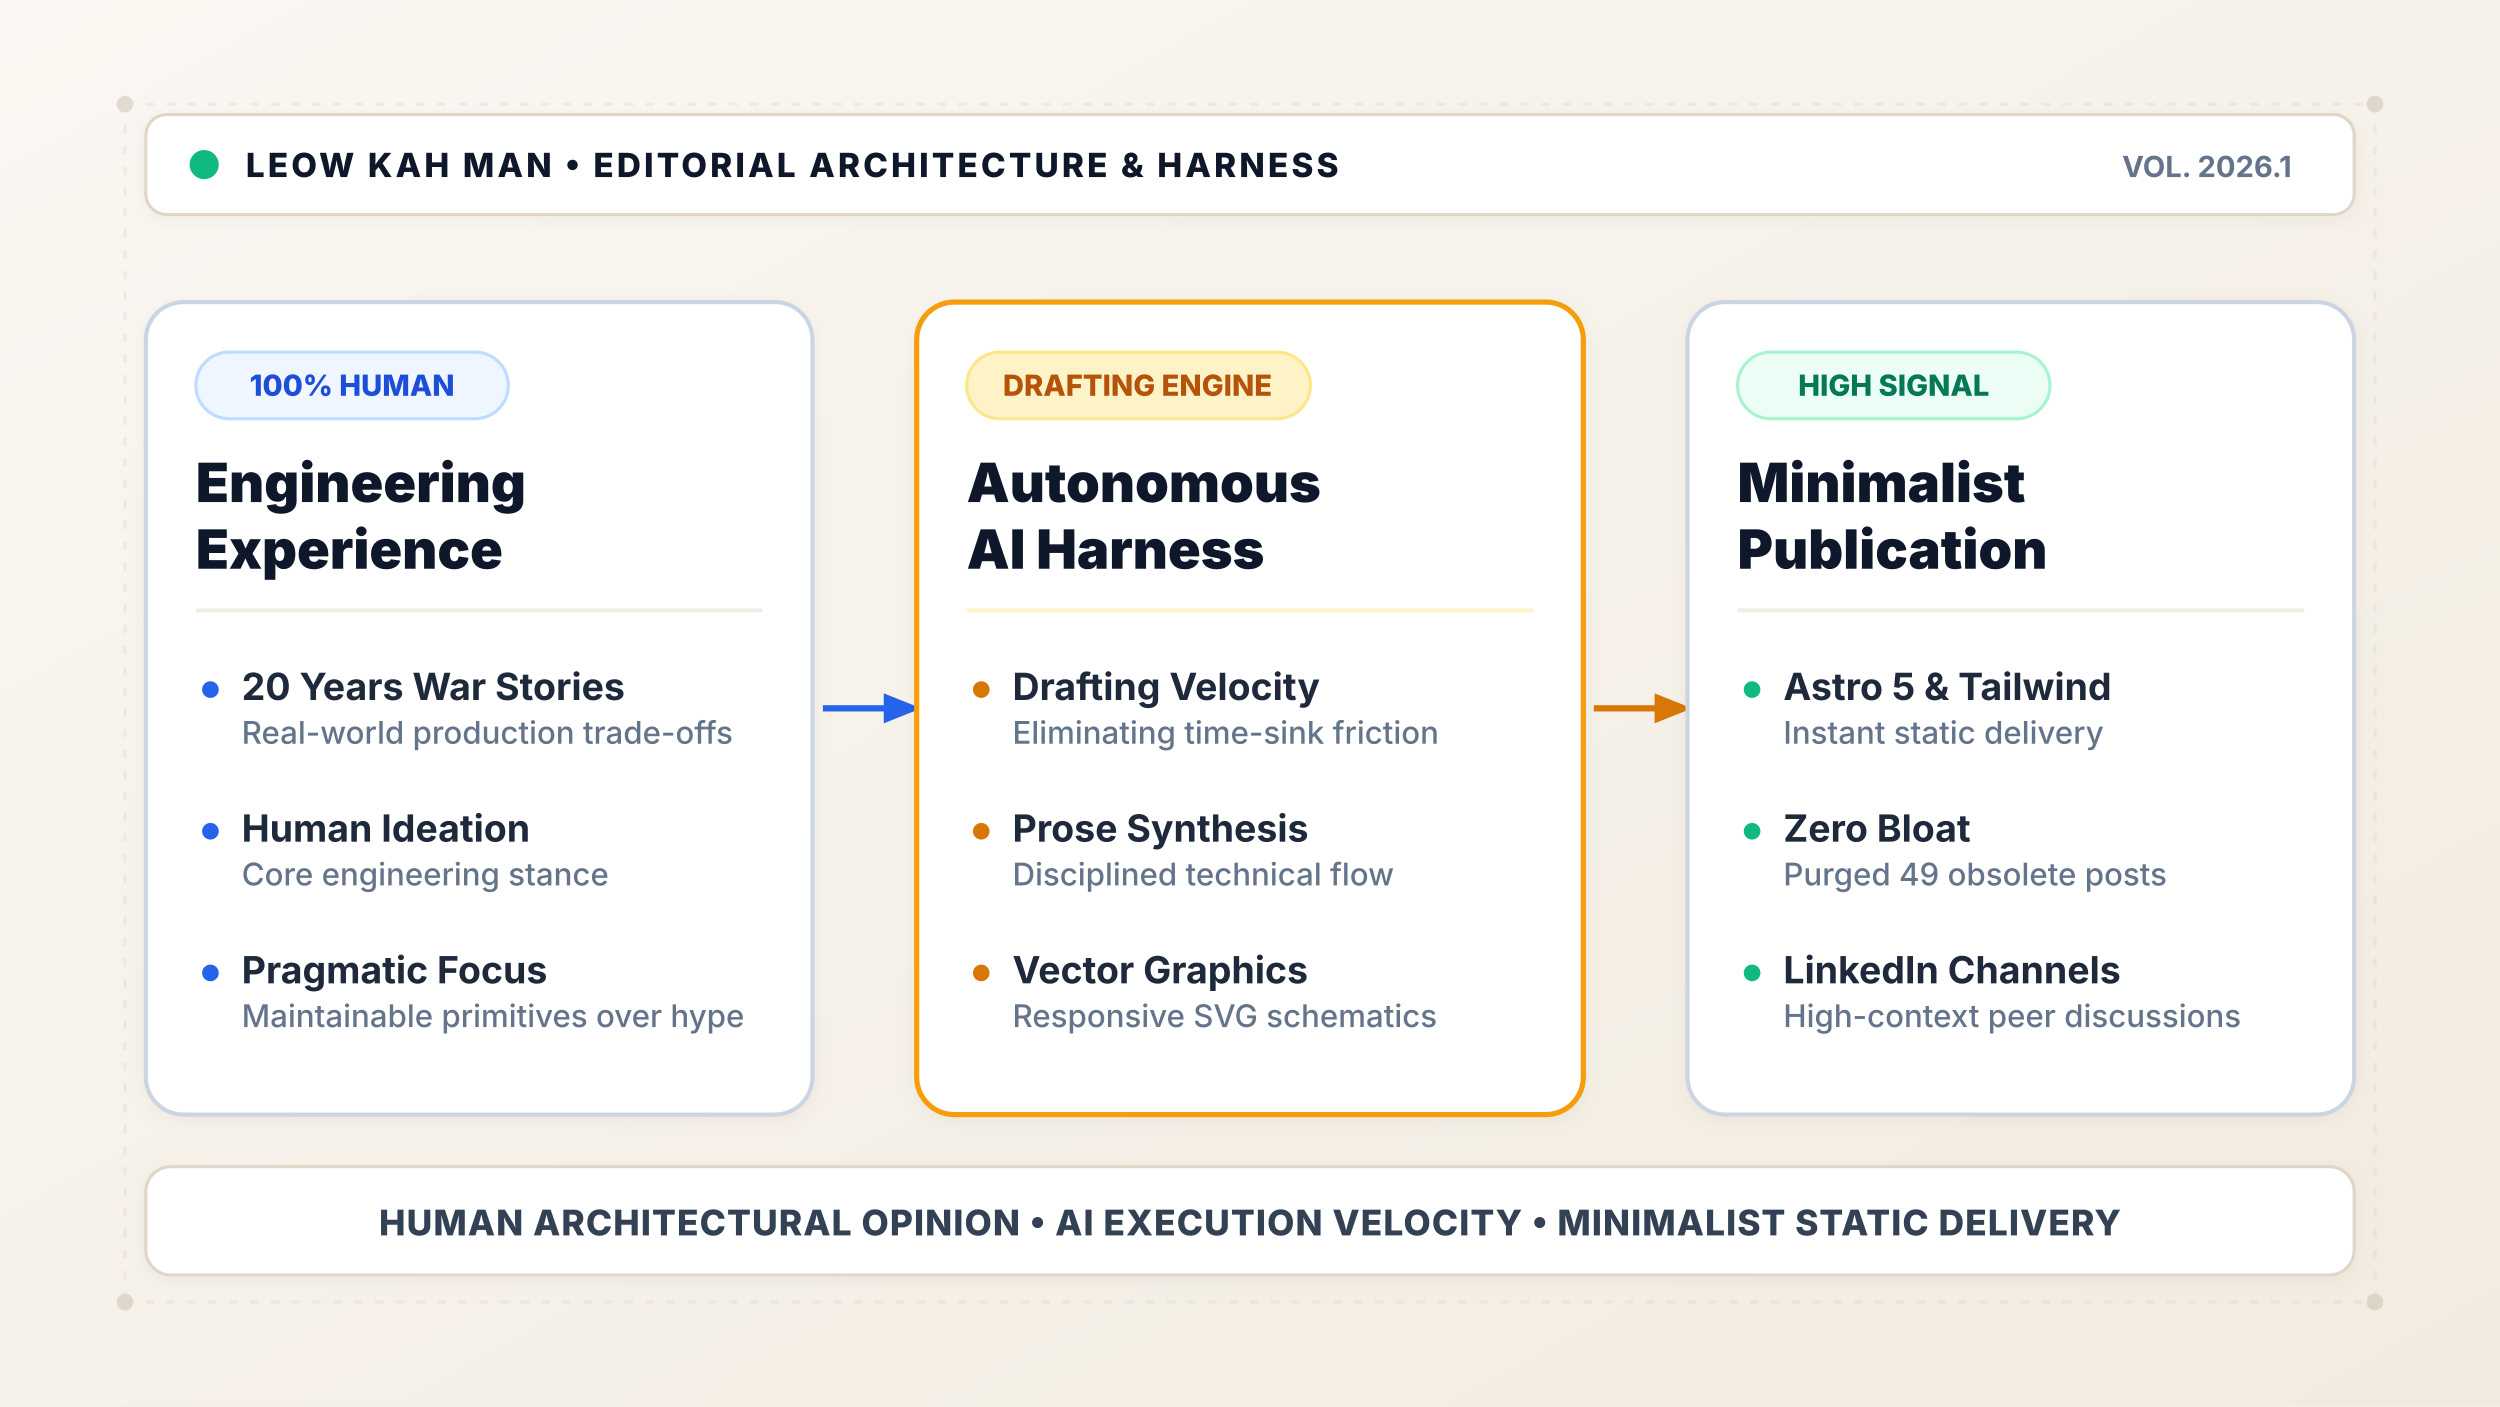
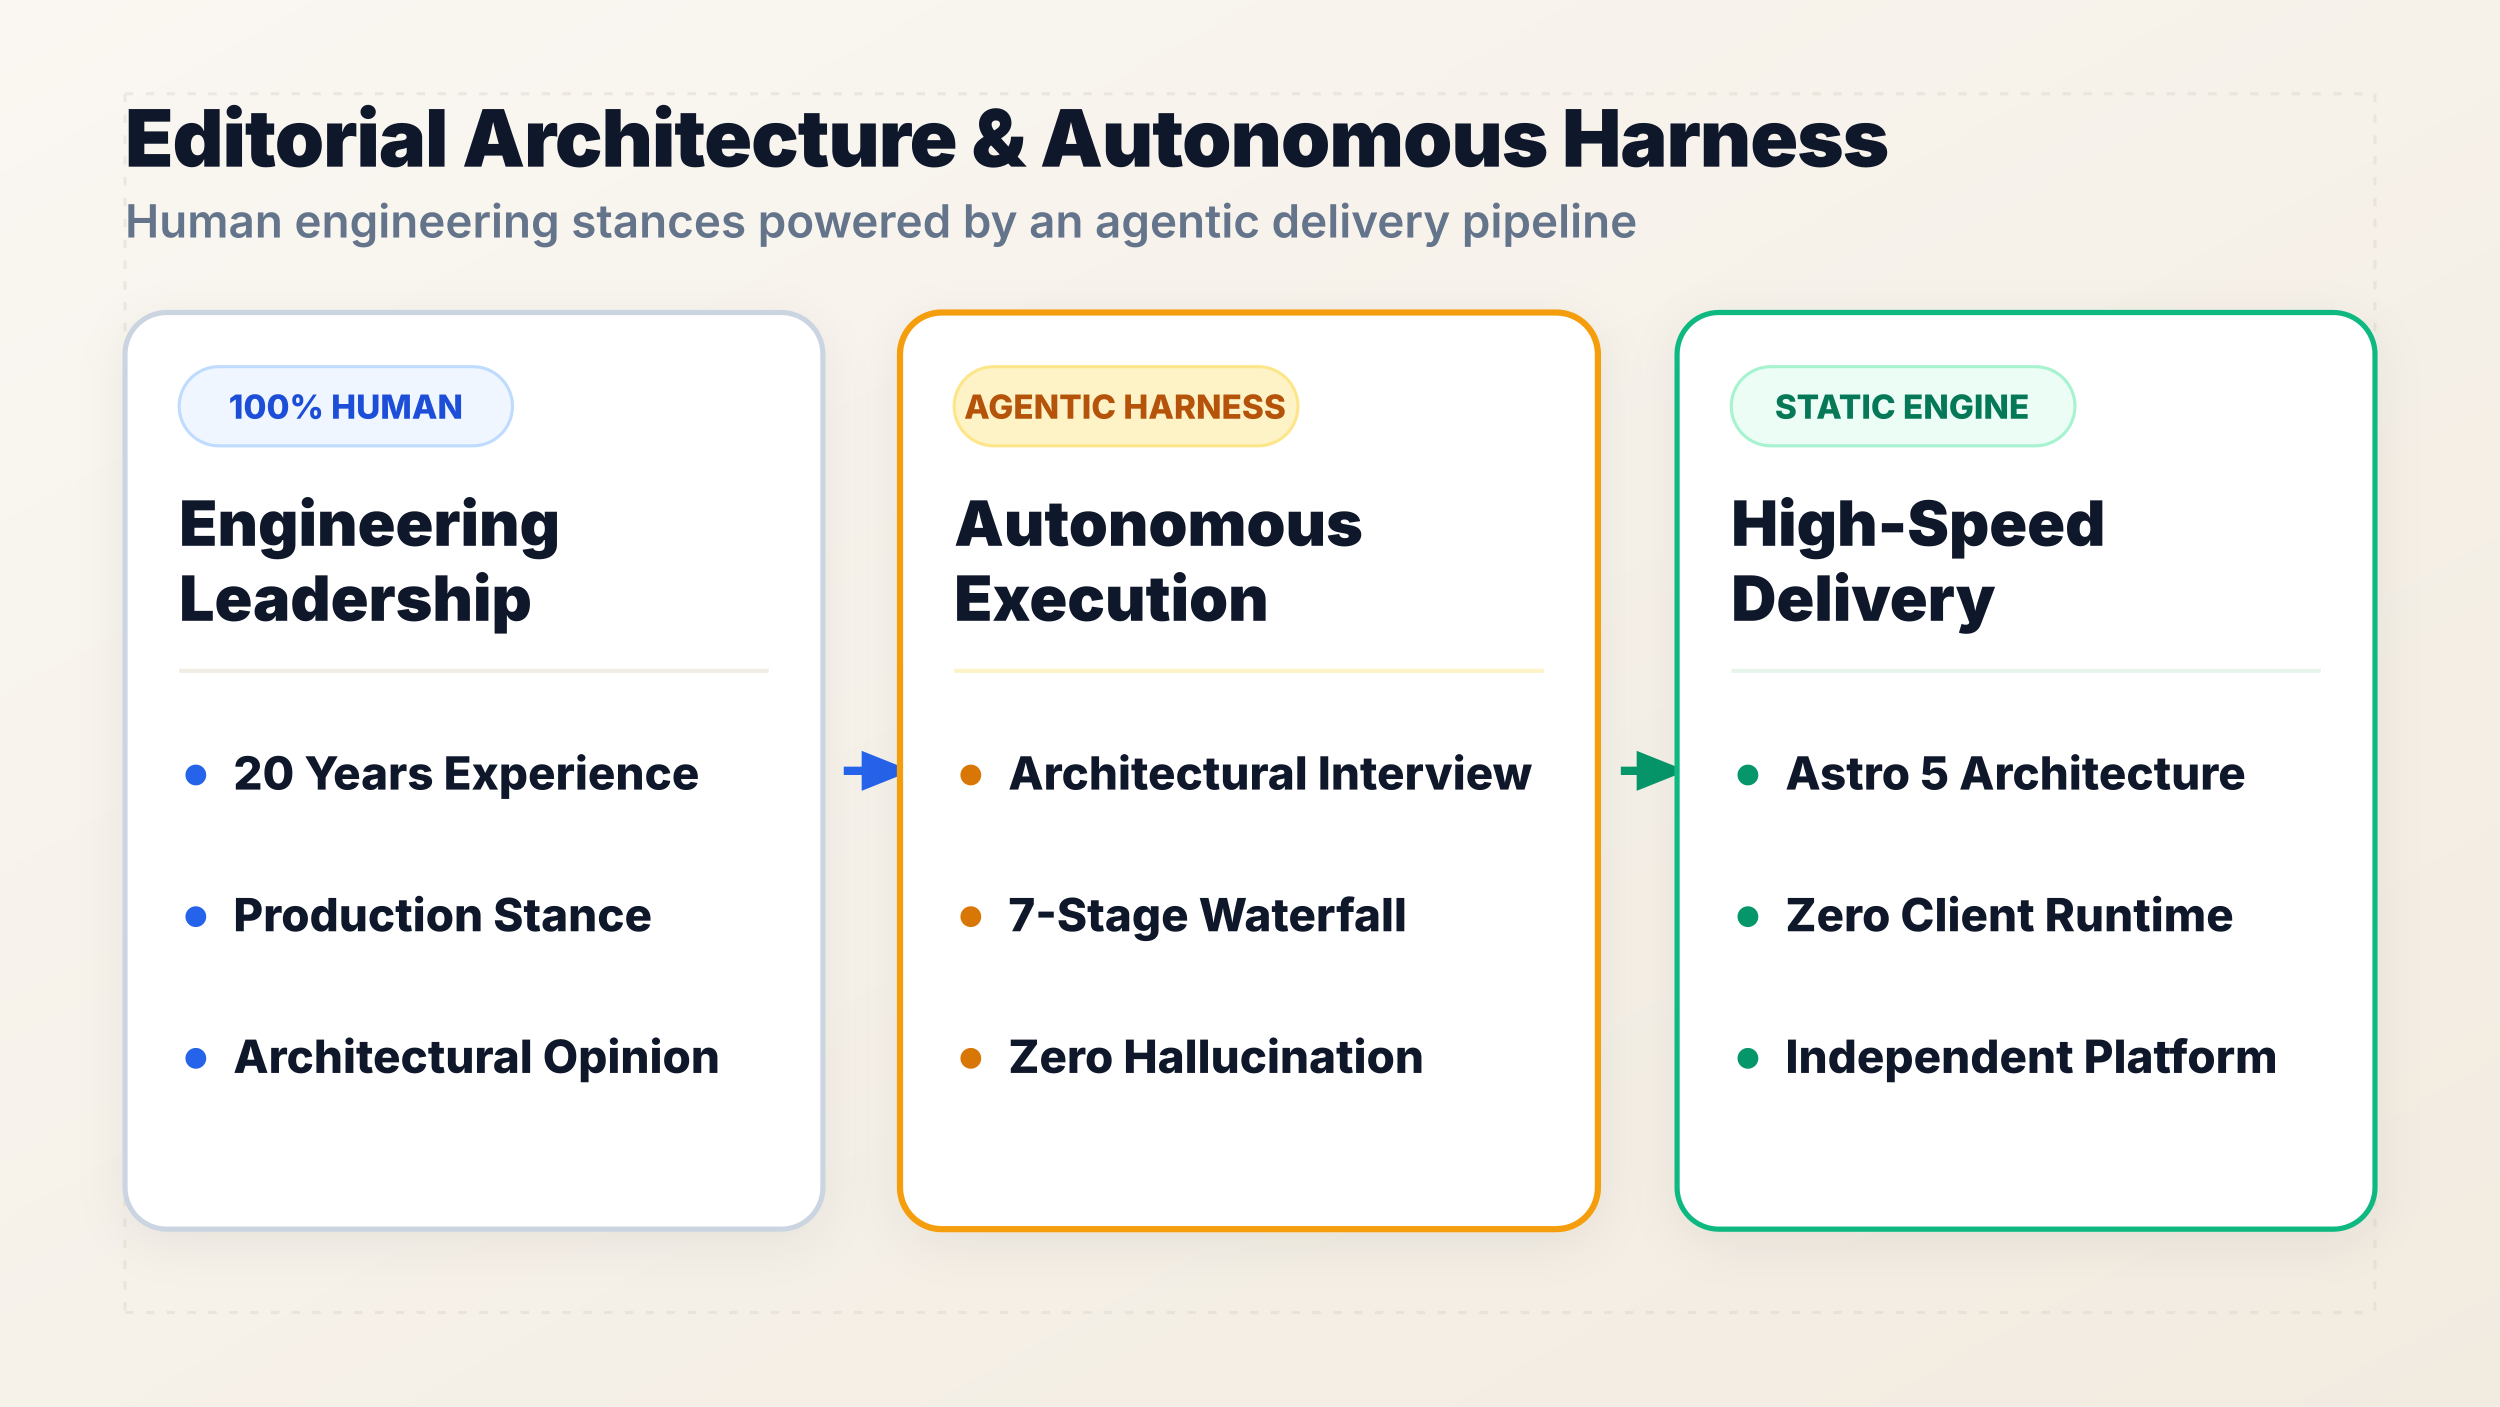
<svg xmlns="http://www.w3.org/2000/svg" viewBox="0 0 1200 675" width="1200" height="675">
  <defs>
    <linearGradient id="bgGrad" x1="0%" y1="0%" x2="100%" y2="100%">
      <stop offset="0%" stop-color="#FAF7F2" />
      <stop offset="100%" stop-color="#F2EBE0" />
    </linearGradient>
    <filter id="cardShadow" x="-10%" y="-10%" width="125%" height="125%">
-       <feDropShadow dx="0" dy="8" stdDeviation="14" flood-color="#0f172a" flood-opacity="0.07" />
-       <feDropShadow dx="0" dy="2" stdDeviation="4" flood-color="#0f172a" flood-opacity="0.04" />
+       <feDropShadow dx="0" dy="6" stdDeviation="12" flood-color="#0f172a" flood-opacity="0.06" />
    </filter>
-     <marker id="arrow" viewBox="0 0 10 10" refX="6" refY="5" markerWidth="6" markerHeight="6" orient="auto-start-reverse">
+     <marker id="arrowBlue" viewBox="0 0 10 10" refX="6" refY="5" markerWidth="6" markerHeight="6" orient="auto-start-reverse">
      <path d="M 0 1 L 10 5 L 0 9 z" fill="#2563eb" />
    </marker>
-     <marker id="arrowAmber" viewBox="0 0 10 10" refX="6" refY="5" markerWidth="6" markerHeight="6" orient="auto-start-reverse">
-       <path d="M 0 1 L 10 5 L 0 9 z" fill="#d97706" />
+     <marker id="arrowEmerald" viewBox="0 0 10 10" refX="6" refY="5" markerWidth="6" markerHeight="6" orient="auto-start-reverse">
+       <path d="M 0 1 L 10 5 L 0 9 z" fill="#059669" />
    </marker>
  </defs>
  <rect width="1200" height="675" fill="url(#bgGrad)" />
-   <g opacity="0.3">
-     <line x1="60" y1="50" x2="1140" y2="50" stroke="#d5cbbe" stroke-dasharray="4,6" stroke-width="1.5" />
-     <line x1="60" y1="625" x2="1140" y2="625" stroke="#d5cbbe" stroke-dasharray="4,6" stroke-width="1.5" />
-     <line x1="60" y1="50" x2="60" y2="625" stroke="#d5cbbe" stroke-dasharray="4,6" stroke-width="1.5" />
-     <line x1="1140" y1="50" x2="1140" y2="625" stroke="#d5cbbe" stroke-dasharray="4,6" stroke-width="1.5" />
-     <circle cx="60" cy="50" r="4" fill="#a89985" />
-     <circle cx="1140" cy="50" r="4" fill="#a89985" />
-     <circle cx="60" cy="625" r="4" fill="#a89985" />
-     <circle cx="1140" cy="625" r="4" fill="#a89985" />
+   <g opacity="0.35">
+     <line x1="60" y1="45" x2="1140" y2="45" stroke="#d5cbbe" stroke-dasharray="4,6" stroke-width="1.5" />
+     <line x1="60" y1="630" x2="1140" y2="630" stroke="#d5cbbe" stroke-dasharray="4,6" stroke-width="1.5" />
+     <line x1="60" y1="45" x2="60" y2="630" stroke="#d5cbbe" stroke-dasharray="4,6" stroke-width="1.5" />
+     <line x1="1140" y1="45" x2="1140" y2="630" stroke="#d5cbbe" stroke-dasharray="4,6" stroke-width="1.5" />
  </g>
-   <g transform="translate(70, 55)">
-     <rect x="0" y="0" width="1060" height="48" rx="10" fill="#FFFFFF" stroke="#e0d6c8" stroke-width="1.5" filter="url(#cardShadow)" />
-     <circle cx="28" cy="24" r="7" fill="#10b981" />
-     <text x="48" y="30" font-family="system-ui, -apple-system, sans-serif" font-size="16" font-weight="800" fill="#0f172a" letter-spacing="1.5">LEOW KAH MAN • EDITORIAL ARCHITECTURE &amp; HARNESS</text>
-     <text x="1030" y="30" text-anchor="end" font-family="system-ui, -apple-system, sans-serif" font-size="14" font-weight="700" fill="#64748b">VOL. 2026.1</text>
+   <g transform="translate(60, 48)">
+     <text x="0" y="32" font-family="system-ui, -apple-system, sans-serif" font-size="38" font-weight="900" fill="#0f172a" letter-spacing="-0.5">Editorial Architecture &amp; Autonomous Harness</text>
+     <text x="0" y="66" font-family="system-ui, -apple-system, sans-serif" font-size="22" font-weight="600" fill="#64748b">Human engineering stances powered by an agentic delivery pipeline</text>
  </g>
-   <g transform="translate(70, 125)">
-     <g transform="translate(0, 20)">
-       <rect width="320" height="390" rx="18" fill="#FFFFFF" stroke="#cbd5e1" stroke-width="2" filter="url(#cardShadow)" />
-       <rect x="24" y="24" width="150" height="32" rx="16" fill="#eff6ff" stroke="#bfdbfe" stroke-width="1.5" />
-       <text x="99" y="45" text-anchor="middle" font-family="system-ui, -apple-system, sans-serif" font-size="14" font-weight="800" fill="#1d4ed8">100% HUMAN</text>
-       <text x="24" y="96" font-family="system-ui, -apple-system, sans-serif" font-size="26" font-weight="900" fill="#0f172a">Engineering</text>
-       <text x="24" y="128" font-family="system-ui, -apple-system, sans-serif" font-size="26" font-weight="900" fill="#0f172a">Experience</text>
-       <line x1="24" y1="148" x2="296" y2="148" stroke="#f1ede5" stroke-width="2" />
-       <g transform="translate(24, 178)">
-         <circle cx="7" cy="8" r="4" fill="#2563eb" />
-         <text x="22" y="13" font-family="system-ui, -apple-system, sans-serif" font-size="18" font-weight="700" fill="#1e293b">20 Years War Stories</text>
-         <text x="22" y="34" font-family="system-ui, -apple-system, sans-serif" font-size="15" font-weight="500" fill="#64748b">Real-world production trade-offs</text>
+   <g transform="translate(60, 150)">
+     <g transform="translate(0, 0)">
+       <rect width="335" height="440" rx="20" fill="#FFFFFF" stroke="#cbd5e1" stroke-width="2.5" filter="url(#cardShadow)" />
+       <rect x="26" y="26" width="160" height="38" rx="19" fill="#eff6ff" stroke="#bfdbfe" stroke-width="1.5" />
+       <text x="106" y="51" text-anchor="middle" font-family="system-ui, -apple-system, sans-serif" font-size="16" font-weight="800" fill="#1d4ed8">100% HUMAN</text>
+       <text x="26" y="112" font-family="system-ui, -apple-system, sans-serif" font-size="30" font-weight="900" fill="#0f172a">Engineering</text>
+       <text x="26" y="148" font-family="system-ui, -apple-system, sans-serif" font-size="30" font-weight="900" fill="#0f172a">Leadership</text>
+       <line x1="26" y1="172" x2="309" y2="172" stroke="#f1ede5" stroke-width="2" />
+       <g transform="translate(26, 212)">
+         <circle cx="8" cy="10" r="5" fill="#2563eb" />
+         <text x="26" y="17" font-family="system-ui, -apple-system, sans-serif" font-size="22" font-weight="800" fill="#0f172a">20 Years Experience</text>
      </g>
-       <g transform="translate(24, 246)">
-         <circle cx="7" cy="8" r="4" fill="#2563eb" />
-         <text x="22" y="13" font-family="system-ui, -apple-system, sans-serif" font-size="18" font-weight="700" fill="#1e293b">Human Ideation</text>
-         <text x="22" y="34" font-family="system-ui, -apple-system, sans-serif" font-size="15" font-weight="500" fill="#64748b">Core engineering stance</text>
+       <g transform="translate(26, 280)">
+         <circle cx="8" cy="10" r="5" fill="#2563eb" />
+         <text x="26" y="17" font-family="system-ui, -apple-system, sans-serif" font-size="22" font-weight="800" fill="#0f172a">Production Stance</text>
      </g>
-       <g transform="translate(24, 314)">
-         <circle cx="7" cy="8" r="4" fill="#2563eb" />
-         <text x="22" y="13" font-family="system-ui, -apple-system, sans-serif" font-size="18" font-weight="700" fill="#1e293b">Pragmatic Focus</text>
-         <text x="22" y="34" font-family="system-ui, -apple-system, sans-serif" font-size="15" font-weight="500" fill="#64748b">Maintainable primitives over hype</text>
+       <g transform="translate(26, 348)">
+         <circle cx="8" cy="10" r="5" fill="#2563eb" />
+         <text x="26" y="17" font-family="system-ui, -apple-system, sans-serif" font-size="22" font-weight="800" fill="#0f172a">Architectural Opinion</text>
      </g>
    </g>
-     <path d="M 325 215 L 365 215" fill="none" stroke="#2563eb" stroke-width="3" marker-end="url(#arrow)" />
-     <g transform="translate(370, 20)">
-       <rect width="320" height="390" rx="18" fill="#FFFFFF" stroke="#f59e0b" stroke-width="2.5" filter="url(#cardShadow)" />
-       <rect x="24" y="24" width="165" height="32" rx="16" fill="#fef3c7" stroke="#fde68a" stroke-width="1.5" />
-       <text x="106" y="45" text-anchor="middle" font-family="system-ui, -apple-system, sans-serif" font-size="14" font-weight="800" fill="#b45309">DRAFTING ENGINE</text>
-       <text x="24" y="96" font-family="system-ui, -apple-system, sans-serif" font-size="26" font-weight="900" fill="#0f172a">Autonomous</text>
-       <text x="24" y="128" font-family="system-ui, -apple-system, sans-serif" font-size="26" font-weight="900" fill="#0f172a">AI Harness</text>
-       <line x1="24" y1="148" x2="296" y2="148" stroke="#fef3c7" stroke-width="2" />
-       <g transform="translate(24, 178)">
-         <circle cx="7" cy="8" r="4" fill="#d97706" />
-         <text x="22" y="13" font-family="system-ui, -apple-system, sans-serif" font-size="18" font-weight="700" fill="#1e293b">Drafting Velocity</text>
-         <text x="22" y="34" font-family="system-ui, -apple-system, sans-serif" font-size="15" font-weight="500" fill="#64748b">Eliminating time-sink friction</text>
+     <path d="M 345 220 L 368 220" fill="none" stroke="#2563eb" stroke-width="4" marker-end="url(#arrowBlue)" />
+     <g transform="translate(372, 0)">
+       <rect width="335" height="440" rx="20" fill="#FFFFFF" stroke="#f59e0b" stroke-width="3" filter="url(#cardShadow)" />
+       <rect x="26" y="26" width="165" height="38" rx="19" fill="#fef3c7" stroke="#fde68a" stroke-width="1.5" />
+       <text x="108" y="51" text-anchor="middle" font-family="system-ui, -apple-system, sans-serif" font-size="16" font-weight="800" fill="#b45309">AGENTIC HARNESS</text>
+       <text x="26" y="112" font-family="system-ui, -apple-system, sans-serif" font-size="30" font-weight="900" fill="#0f172a">Autonomous</text>
+       <text x="26" y="148" font-family="system-ui, -apple-system, sans-serif" font-size="30" font-weight="900" fill="#0f172a">Execution</text>
+       <line x1="26" y1="172" x2="309" y2="172" stroke="#fef3c7" stroke-width="2" />
+       <g transform="translate(26, 212)">
+         <circle cx="8" cy="10" r="5" fill="#d97706" />
+         <text x="26" y="17" font-family="system-ui, -apple-system, sans-serif" font-size="22" font-weight="800" fill="#0f172a">Architectural Interview</text>
      </g>
-       <g transform="translate(24, 246)">
-         <circle cx="7" cy="8" r="4" fill="#d97706" />
-         <text x="22" y="13" font-family="system-ui, -apple-system, sans-serif" font-size="18" font-weight="700" fill="#1e293b">Prose Synthesis</text>
-         <text x="22" y="34" font-family="system-ui, -apple-system, sans-serif" font-size="15" font-weight="500" fill="#64748b">Disciplined technical flow</text>
+       <g transform="translate(26, 280)">
+         <circle cx="8" cy="10" r="5" fill="#d97706" />
+         <text x="26" y="17" font-family="system-ui, -apple-system, sans-serif" font-size="22" font-weight="800" fill="#0f172a">7-Stage Waterfall</text>
      </g>
-       <g transform="translate(24, 314)">
-         <circle cx="7" cy="8" r="4" fill="#d97706" />
-         <text x="22" y="13" font-family="system-ui, -apple-system, sans-serif" font-size="18" font-weight="700" fill="#1e293b">Vector Graphics</text>
-         <text x="22" y="34" font-family="system-ui, -apple-system, sans-serif" font-size="15" font-weight="500" fill="#64748b">Responsive SVG schematics</text>
+       <g transform="translate(26, 348)">
+         <circle cx="8" cy="10" r="5" fill="#d97706" />
+         <text x="26" y="17" font-family="system-ui, -apple-system, sans-serif" font-size="22" font-weight="800" fill="#0f172a">Zero Hallucination</text>
      </g>
    </g>
-     <path d="M 695 215 L 735 215" fill="none" stroke="#d97706" stroke-width="3" marker-end="url(#arrowAmber)" />
-     <g transform="translate(740, 20)">
-       <rect width="320" height="390" rx="18" fill="#FFFFFF" stroke="#cbd5e1" stroke-width="2" filter="url(#cardShadow)" />
-       <rect x="24" y="24" width="150" height="32" rx="16" fill="#ecfdf5" stroke="#a7f3d0" stroke-width="1.5" />
-       <text x="99" y="45" text-anchor="middle" font-family="system-ui, -apple-system, sans-serif" font-size="14" font-weight="800" fill="#047857">HIGH SIGNAL</text>
-       <text x="24" y="96" font-family="system-ui, -apple-system, sans-serif" font-size="26" font-weight="900" fill="#0f172a">Minimalist</text>
-       <text x="24" y="128" font-family="system-ui, -apple-system, sans-serif" font-size="26" font-weight="900" fill="#0f172a">Publication</text>
-       <line x1="24" y1="148" x2="296" y2="148" stroke="#f1ede5" stroke-width="2" />
-       <g transform="translate(24, 178)">
-         <circle cx="7" cy="8" r="4" fill="#10b981" />
-         <text x="22" y="13" font-family="system-ui, -apple-system, sans-serif" font-size="18" font-weight="700" fill="#1e293b">Astro 5 &amp; Tailwind</text>
-         <text x="22" y="34" font-family="system-ui, -apple-system, sans-serif" font-size="15" font-weight="500" fill="#64748b">Instant static delivery</text>
+     <path d="M 718 220 L 740 220" fill="none" stroke="#059669" stroke-width="4" marker-end="url(#arrowEmerald)" />
+     <g transform="translate(745, 0)">
+       <rect width="335" height="440" rx="20" fill="#FFFFFF" stroke="#10b981" stroke-width="2.5" filter="url(#cardShadow)" />
+       <rect x="26" y="26" width="165" height="38" rx="19" fill="#ecfdf5" stroke="#a7f3d0" stroke-width="1.5" />
+       <text x="108" y="51" text-anchor="middle" font-family="system-ui, -apple-system, sans-serif" font-size="16" font-weight="800" fill="#047857">STATIC ENGINE</text>
+       <text x="26" y="112" font-family="system-ui, -apple-system, sans-serif" font-size="30" font-weight="900" fill="#0f172a">High-Speed</text>
+       <text x="26" y="148" font-family="system-ui, -apple-system, sans-serif" font-size="30" font-weight="900" fill="#0f172a">Delivery</text>
+       <line x1="26" y1="172" x2="309" y2="172" stroke="#e6f4ea" stroke-width="2" />
+       <g transform="translate(26, 212)">
+         <circle cx="8" cy="10" r="5" fill="#059669" />
+         <text x="26" y="17" font-family="system-ui, -apple-system, sans-serif" font-size="22" font-weight="800" fill="#0f172a">Astro 5 Architecture</text>
      </g>
-       <g transform="translate(24, 246)">
-         <circle cx="7" cy="8" r="4" fill="#10b981" />
-         <text x="22" y="13" font-family="system-ui, -apple-system, sans-serif" font-size="18" font-weight="700" fill="#1e293b">Zero Bloat</text>
-         <text x="22" y="34" font-family="system-ui, -apple-system, sans-serif" font-size="15" font-weight="500" fill="#64748b">Purged 49 obsolete posts</text>
+       <g transform="translate(26, 280)">
+         <circle cx="8" cy="10" r="5" fill="#059669" />
+         <text x="26" y="17" font-family="system-ui, -apple-system, sans-serif" font-size="22" font-weight="800" fill="#0f172a">Zero Client Runtime</text>
      </g>
-       <g transform="translate(24, 314)">
-         <circle cx="7" cy="8" r="4" fill="#10b981" />
-         <text x="22" y="13" font-family="system-ui, -apple-system, sans-serif" font-size="18" font-weight="700" fill="#1e293b">LinkedIn Channels</text>
-         <text x="22" y="34" font-family="system-ui, -apple-system, sans-serif" font-size="15" font-weight="500" fill="#64748b">High-context peer discussions</text>
+       <g transform="translate(26, 348)">
+         <circle cx="8" cy="10" r="5" fill="#059669" />
+         <text x="26" y="17" font-family="system-ui, -apple-system, sans-serif" font-size="22" font-weight="800" fill="#0f172a">Independent Platform</text>
      </g>
    </g>
  </g>
-   <g transform="translate(70, 560)">
-     <rect width="1060" height="52" rx="12" fill="#FFFFFF" stroke="#e0d6c8" stroke-width="1.5" filter="url(#cardShadow)" />
-     <text x="530" y="33" text-anchor="middle" font-family="system-ui, -apple-system, sans-serif" font-size="17" font-weight="800" fill="#334155" letter-spacing="0.5">
-       HUMAN ARCHITECTURAL OPINION • AI EXECUTION VELOCITY • MINIMALIST STATIC DELIVERY
-     </text>
-   </g>
</svg>
